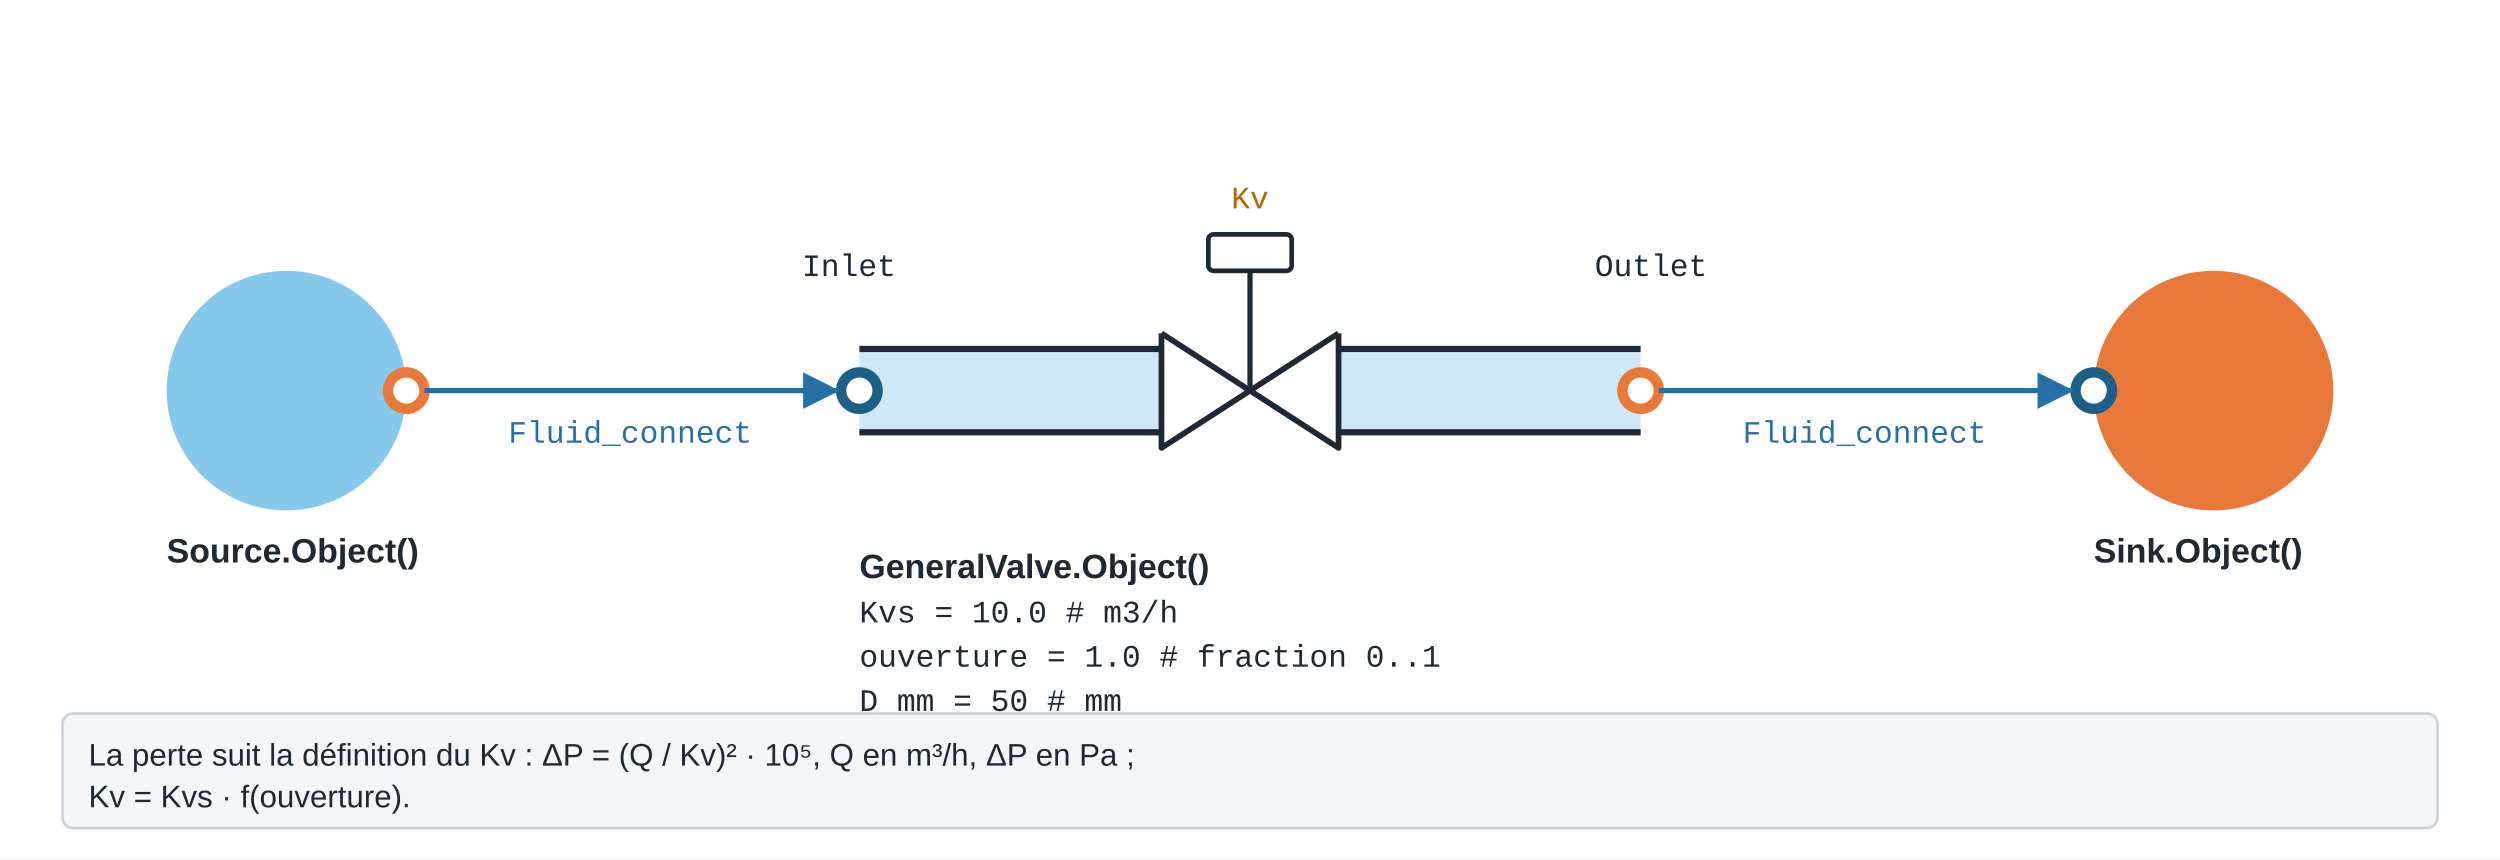
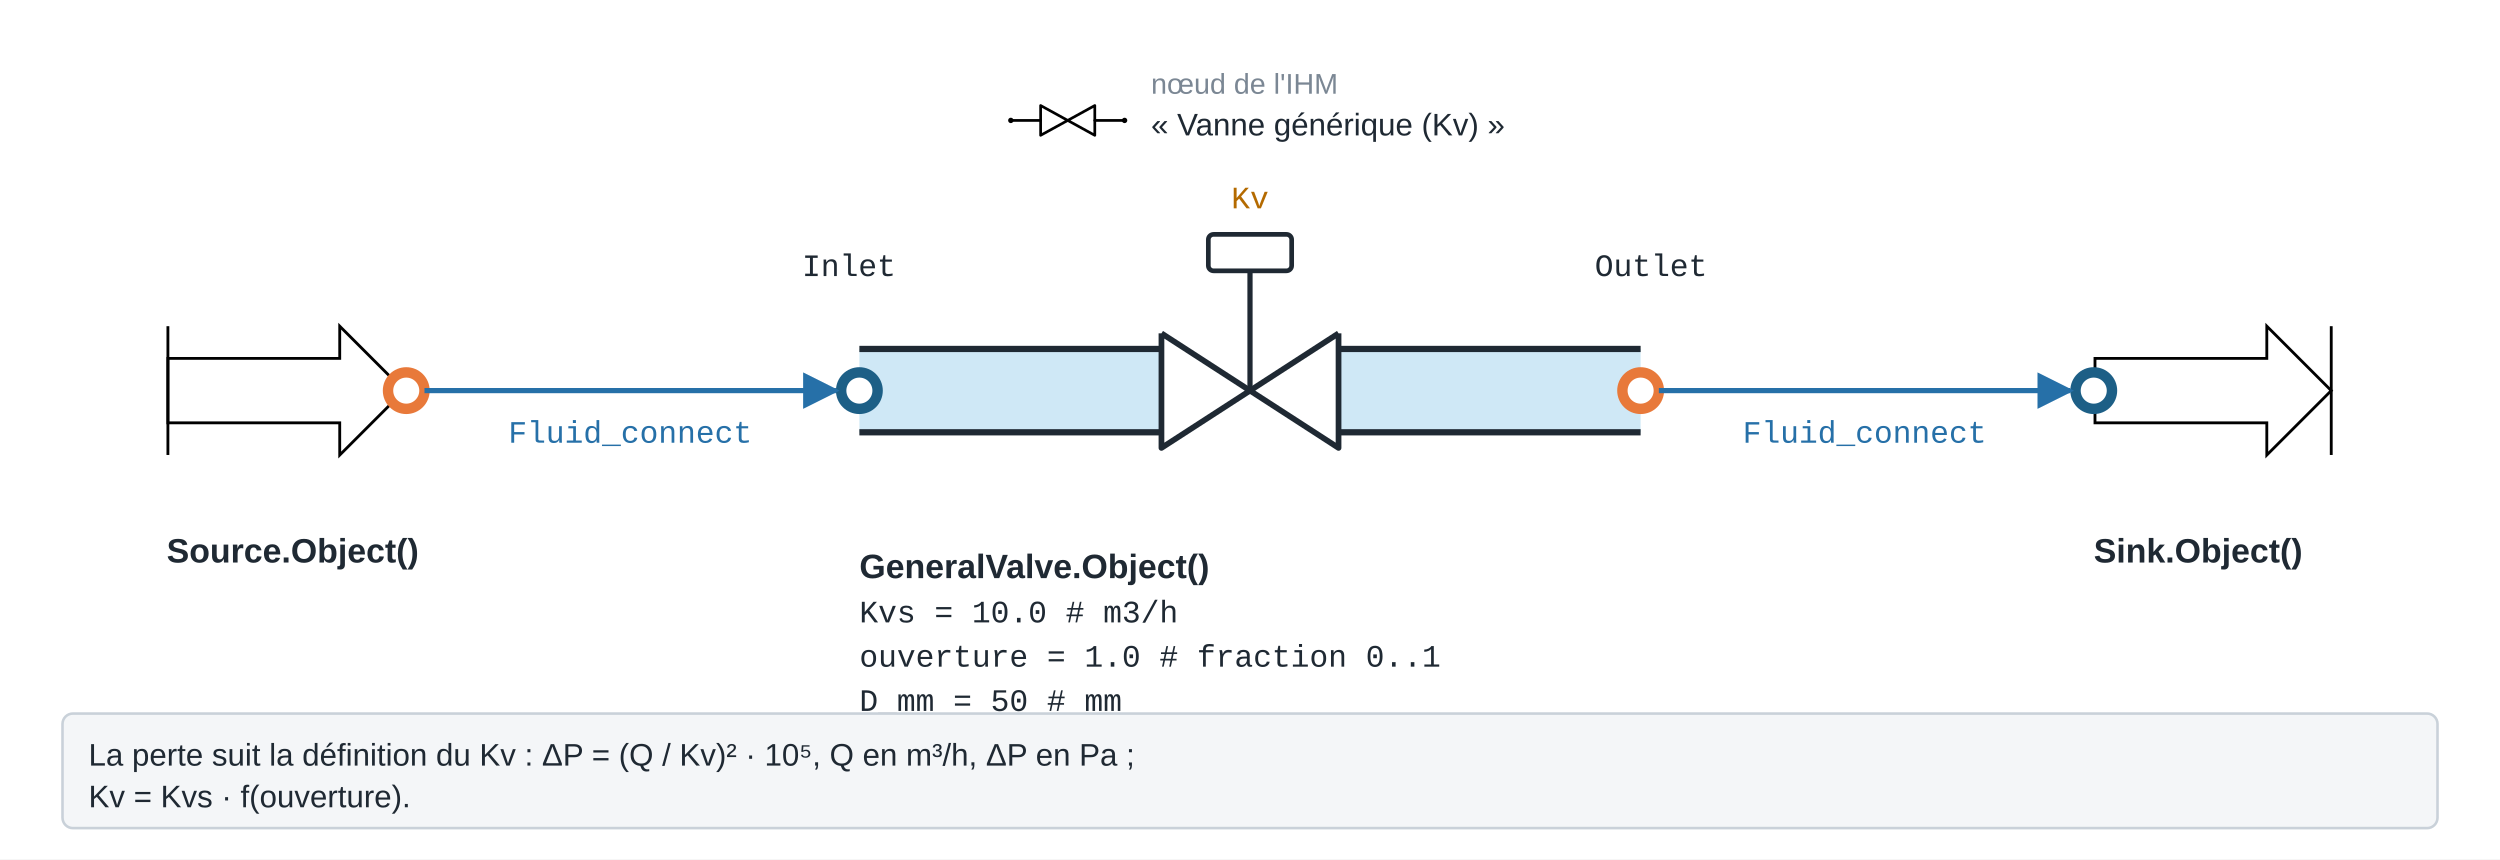
<svg xmlns="http://www.w3.org/2000/svg" width="960" height="330" viewBox="0 0 960 330" role="img" aria-label="Vanne générique à Kv">
  <defs>
    <marker id="fleche" viewBox="0 0 10 10" refX="9" refY="5" markerWidth="7" markerHeight="7" orient="auto-start-end">
      <path d="M 0 0 L 10 5 L 0 10 z" fill="#1f2933" />
    </marker>
    <marker id="fleche_cote" viewBox="0 0 10 10" refX="9" refY="5" markerWidth="6" markerHeight="6" orient="auto-start-end">
      <path d="M 0 0 L 10 5 L 0 10 z" fill="#b46a00" />
    </marker>
    <marker id="fleche_flux" viewBox="0 0 10 10" refX="9" refY="5" markerWidth="7" markerHeight="7" orient="auto-start-end">
      <path d="M 0 0 L 10 5 L 0 10 z" fill="#2670a8" />
    </marker>
  </defs>
  <rect width="960" height="330" fill="#ffffff" />
-   <circle cx="110.0" cy="150.0" r="46.0" fill="#87c9ea" stroke="none" stroke-width="0.0" />
+   <g transform="translate(64.00 123.83) scale(0.3172)">
+     <g transform="translate(-91 -451)">
+       <path d="M92.5 494.5 300.5 494.5 300.5 455.5 378.5 533.5 300.5 611.501 300.5 572.501 92.5 572.501Z" stroke="#000000" stroke-width="3.438" stroke-miterlimit="8" fill="none" fill-rule="evenodd" />
+       <path d="M92.5 455.5 92.5 611.405" stroke="#000000" stroke-width="3.438" stroke-miterlimit="8" fill="none" fill-rule="evenodd" />
+     </g>
+   </g>
  <text x="64.0" y="216.0" fill="#1f2933" text-anchor="start" font-family="Segoe UI, Arial, Helvetica, sans-serif" font-size="13" font-weight="600">Source.Object()</text>
  <circle cx="156.0" cy="150.0" r="7.0" fill="#ffffff" stroke="#e8793a" stroke-width="4" />
-   <circle cx="850.0" cy="150.0" r="46.0" fill="#e8793a" stroke="none" stroke-width="0.0" />
+   <g transform="translate(804.00 123.83) scale(0.3172)">
+     <g transform="translate(-91 -671)">
+       <path d="M92.5 714.5 300.5 714.5 300.5 675.5 378.5 753.5 300.5 831.501 300.5 792.501 92.5 792.501Z" stroke="#000000" stroke-width="3.438" stroke-miterlimit="8" fill="none" fill-rule="evenodd" />
+       <path d="M378.5 675.5 378.5 831.405" stroke="#000000" stroke-width="3.438" stroke-miterlimit="8" fill="none" fill-rule="evenodd" />
+     </g>
+   </g>
  <text x="804.0" y="216.0" fill="#1f2933" text-anchor="start" font-family="Segoe UI, Arial, Helvetica, sans-serif" font-size="13" font-weight="600">Sink.Object()</text>
+   <g transform="translate(384.00 14.00) scale(0.52)">
+     <g fill="none" stroke="#000000" stroke-width="2" stroke-linecap="round" stroke-linejoin="round">
+       <polygon points="30,51 30,73 50,62" />
+       <polygon points="70,51 70,73 50,62" />
+       <line x1="30" y1="62" x2="8" y2="62" />
+       <line x1="70" y1="62" x2="92" y2="62" />
+     </g>
+     <g class="ports">
+       <circle class="port" cx="8" cy="62" r="2.0" fill="#000000" stroke="none" data-port="port-w" data-dir="w" data-role="inlet" />
+       <circle class="port" cx="92" cy="62" r="2.0" fill="#000000" stroke="none" data-port="port-e" data-dir="e" data-role="outlet" />
+     </g>
+   </g>
+   <text x="442.0" y="36.0" fill="#7b8794" text-anchor="start" font-family="Segoe UI, Arial, Helvetica, sans-serif" font-size="11">nœud de l'IHM</text>
+   <text x="442.0" y="52.0" fill="#1f2933" text-anchor="start" font-family="Segoe UI, Arial, Helvetica, sans-serif" font-size="12">« Vanne générique (Kv) »</text>
  <circle cx="804.0" cy="150.0" r="7.0" fill="#ffffff" stroke="#1d5f86" stroke-width="4" />
  <rect x="330.0" y="134.0" width="116.0" height="32.0" rx="0" fill="#cfe8f6" stroke="none" stroke-width="0" />
  <line x1="330.0" y1="134.0" x2="446.0" y2="134.0" stroke="#1f2933" stroke-width="2.4" />
  <line x1="330.0" y1="166.0" x2="446.0" y2="166.0" stroke="#1f2933" stroke-width="2.4" />
  <rect x="514.0" y="134.0" width="116.0" height="32.0" rx="0" fill="#cfe8f6" stroke="none" stroke-width="0" />
  <line x1="514.0" y1="134.0" x2="630.0" y2="134.0" stroke="#1f2933" stroke-width="2.4" />
  <line x1="514.0" y1="166.0" x2="630.0" y2="166.0" stroke="#1f2933" stroke-width="2.4" />
  <polyline points="446.00,128.00 480.00,150.00 446.00,172.00 446.00,128.00" fill="#ffffff" stroke="#1f2933" stroke-width="2.2" stroke-linejoin="round" />
  <polyline points="514.00,128.00 480.00,150.00 514.00,172.00 514.00,128.00" fill="#ffffff" stroke="#1f2933" stroke-width="2.2" stroke-linejoin="round" />
  <line x1="480.0" y1="150.0" x2="480.0" y2="104.0" stroke="#1f2933" stroke-width="2.0" />
  <rect x="464.0" y="90.0" width="32.0" height="14.0" rx="2" fill="#ffffff" stroke="#1f2933" stroke-width="1.8" />
  <text x="480.0" y="80.0" fill="#b46a00" text-anchor="middle" font-family="Consolas, Courier New, monospace" font-size="12">Kv</text>
  <circle cx="330.0" cy="150.0" r="7.0" fill="#ffffff" stroke="#1d5f86" stroke-width="4" />
  <circle cx="630.0" cy="150.0" r="7.0" fill="#ffffff" stroke="#e8793a" stroke-width="4" />
  <text x="326.0" y="106.0" fill="#1f2933" text-anchor="middle" font-family="Consolas, Courier New, monospace" font-size="12">Inlet</text>
  <text x="634.0" y="106.0" fill="#1f2933" text-anchor="middle" font-family="Consolas, Courier New, monospace" font-size="12">Outlet</text>
  <polyline points="163.00,150.00 321.00,150.00" fill="none" stroke="#2670a8" stroke-width="2.0" stroke-linejoin="round" marker-end="url(#fleche_flux)" />
  <text x="242.0" y="170.0" fill="#2670a8" text-anchor="middle" font-family="Consolas, Courier New, monospace" font-size="12">Fluid_connect</text>
  <polyline points="637.00,150.00 795.00,150.00" fill="none" stroke="#2670a8" stroke-width="2.0" stroke-linejoin="round" marker-end="url(#fleche_flux)" />
  <text x="716.0" y="170.0" fill="#2670a8" text-anchor="middle" font-family="Consolas, Courier New, monospace" font-size="12">Fluid_connect</text>
  <text x="330.0" y="222.0" fill="#1f2933" text-anchor="start" font-family="Segoe UI, Arial, Helvetica, sans-serif" font-size="13" font-weight="600">GeneralValve.Object()</text>
  <text x="330.0" y="239.0" fill="#1f2933" text-anchor="start" font-family="Consolas, Courier New, monospace" font-size="12">Kvs = 10.0          # m3/h</text>
  <text x="330.0" y="256.0" fill="#1f2933" text-anchor="start" font-family="Consolas, Courier New, monospace" font-size="12">ouverture = 1.0     # fraction 0..1</text>
  <text x="330.0" y="273.0" fill="#1f2933" text-anchor="start" font-family="Consolas, Courier New, monospace" font-size="12">D_mm = 50           # mm</text>
  <rect x="24.0" y="274.0" width="912.0" height="44.0" rx="4" fill="#f4f6f8" stroke="#c9d1d9" stroke-width="1.0" />
  <text x="34.0" y="294.0" fill="#1f2933" text-anchor="start" font-family="Segoe UI, Arial, Helvetica, sans-serif" font-size="12">La perte suit la définition du Kv : ΔP = (Q / Kv)² · 10⁵, Q en m³/h, ΔP en Pa ;</text>
  <text x="34.0" y="310.0" fill="#1f2933" text-anchor="start" font-family="Segoe UI, Arial, Helvetica, sans-serif" font-size="12">Kv = Kvs · f(ouverture).</text>
</svg>
